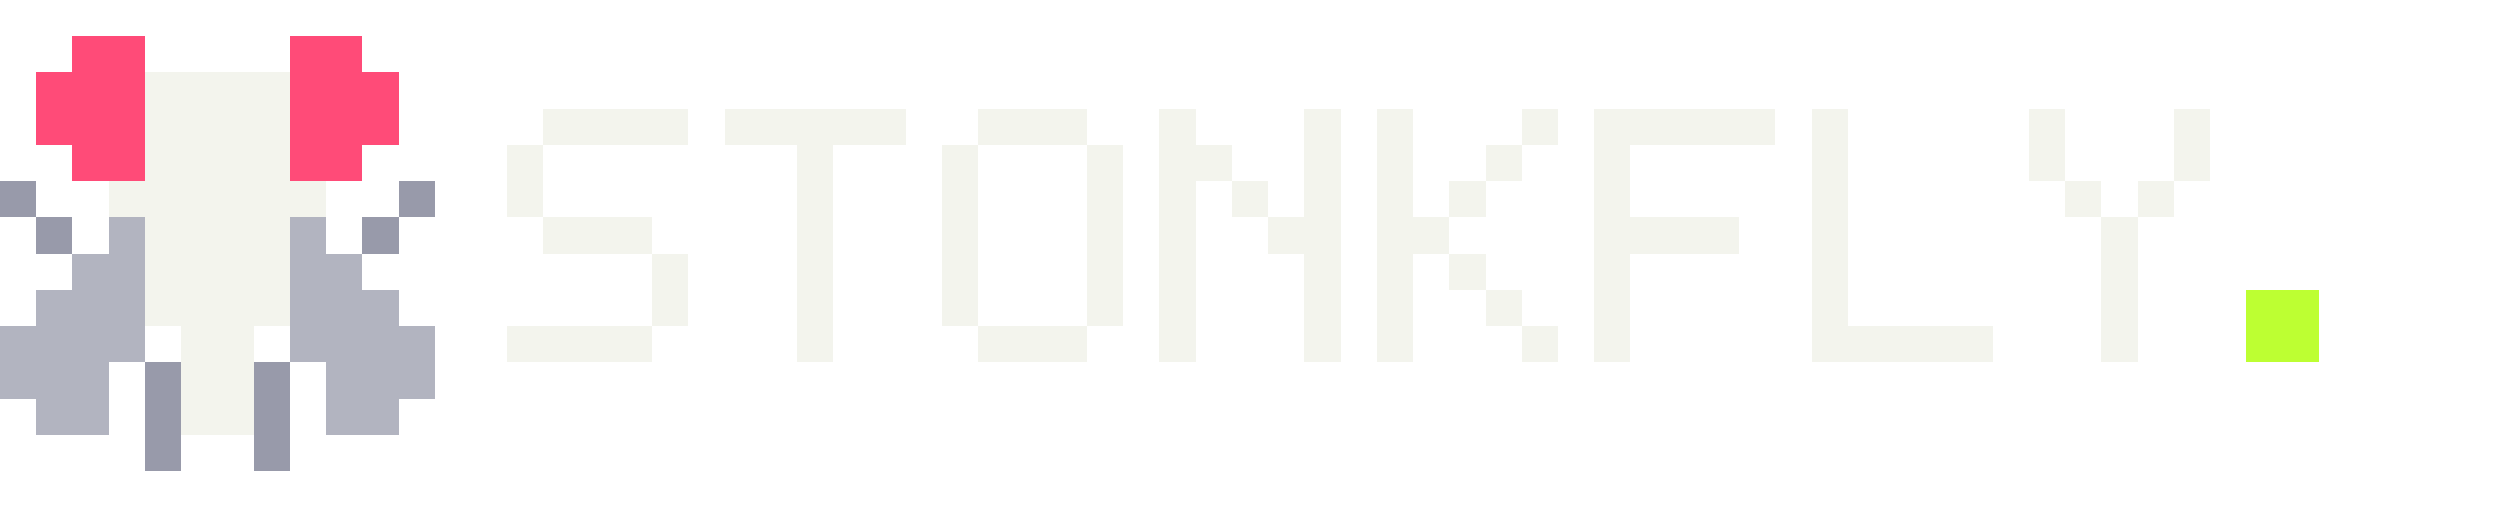
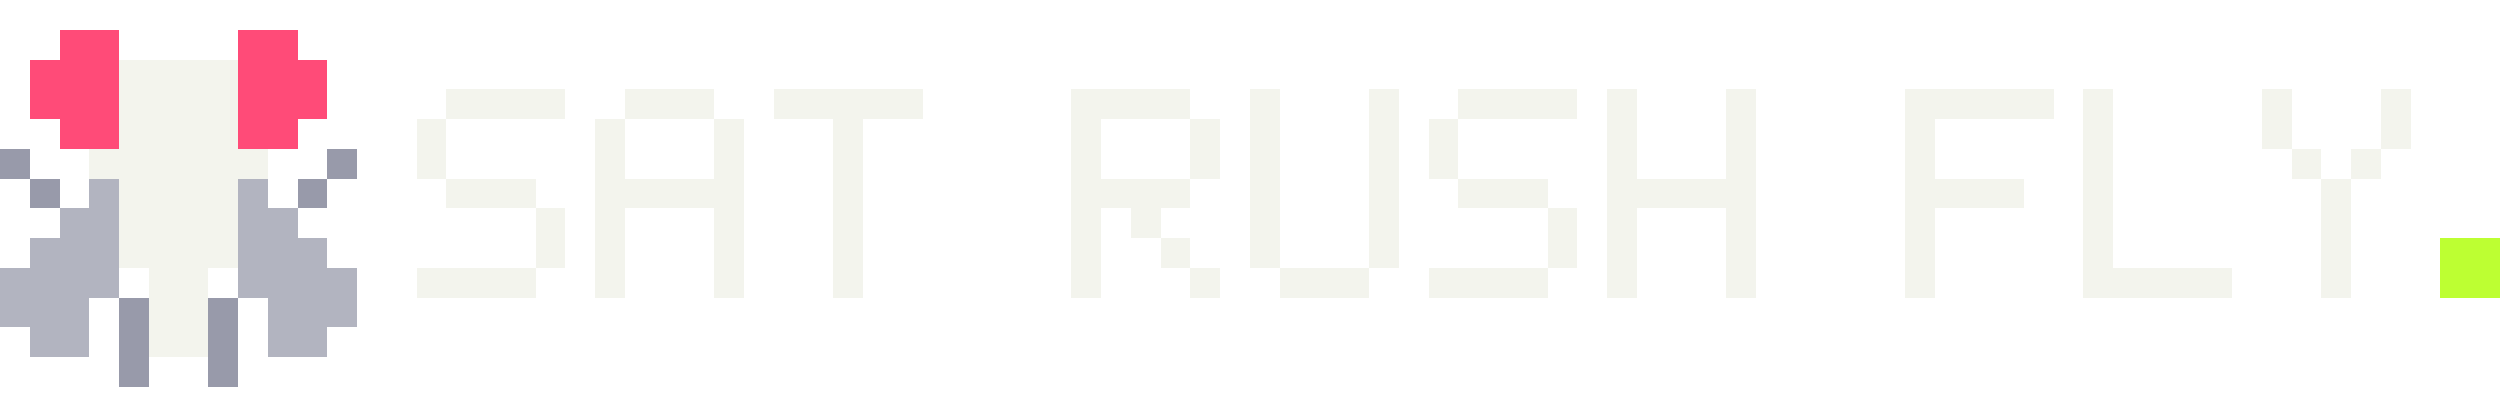
- <svg xmlns="http://www.w3.org/2000/svg" width="276" height="56" viewBox="0 0 276 56" shape-rendering="crispEdges" role="img" aria-label="STONKFLY">
+ <svg xmlns="http://www.w3.org/2000/svg" width="336" height="56" viewBox="0 0 336 56" shape-rendering="crispEdges" role="img" aria-label="SAT RUSH FLY">
  <g fill="#ff4b78">
    <rect x="8" y="4" width="8" height="4" />
    <rect x="32" y="4" width="8" height="4" />
    <rect x="4" y="8" width="12" height="8" />
    <rect x="32" y="8" width="12" height="8" />
    <rect x="8" y="16" width="8" height="4" />
    <rect x="32" y="16" width="8" height="4" />
  </g>
  <g fill="#f3f4ed">
    <rect x="16" y="8" width="16" height="12" />
    <rect x="12" y="20" width="24" height="4" />
    <rect x="16" y="24" width="16" height="12" />
    <rect x="20" y="36" width="8" height="12" />
  </g>
  <g fill="#989aaa">
    <rect x="0" y="20" width="4" height="4" />
    <rect x="44" y="20" width="4" height="4" />
    <rect x="4" y="24" width="4" height="4" />
    <rect x="40" y="24" width="4" height="4" />
    <rect x="16" y="40" width="4" height="12" />
    <rect x="28" y="40" width="4" height="12" />
  </g>
  <g fill="#989aaa" fill-opacity="0.745">
    <rect x="12" y="24" width="4" height="4" />
    <rect x="32" y="24" width="4" height="4" />
    <rect x="8" y="28" width="8" height="4" />
    <rect x="32" y="28" width="8" height="4" />
    <rect x="4" y="32" width="12" height="4" />
    <rect x="32" y="32" width="12" height="4" />
    <rect x="0" y="36" width="16" height="4" />
    <rect x="32" y="36" width="16" height="4" />
    <rect x="0" y="40" width="12" height="4" />
    <rect x="36" y="40" width="12" height="4" />
    <rect x="4" y="44" width="8" height="4" />
    <rect x="36" y="44" width="8" height="4" />
  </g>
  <g fill="#f3f4ed">
    <rect x="60" y="12" width="16" height="4" />
-     <rect x="80" y="12" width="20" height="4" />
-     <rect x="108" y="12" width="12" height="4" />
-     <rect x="128" y="12" width="4" height="4" />
-     <rect x="144" y="12" width="4" height="12" />
-     <rect x="152" y="12" width="4" height="12" />
-     <rect x="168" y="12" width="4" height="4" />
-     <rect x="176" y="12" width="20" height="4" />
-     <rect x="200" y="12" width="4" height="24" />
-     <rect x="224" y="12" width="4" height="8" />
-     <rect x="240" y="12" width="4" height="8" />
+     <rect x="84" y="12" width="12" height="4" />
+     <rect x="104" y="12" width="20" height="4" />
+     <rect x="144" y="12" width="16" height="4" />
+     <rect x="168" y="12" width="4" height="24" />
+     <rect x="184" y="12" width="4" height="24" />
+     <rect x="196" y="12" width="16" height="4" />
+     <rect x="216" y="12" width="4" height="12" />
+     <rect x="232" y="12" width="4" height="12" />
+     <rect x="256" y="12" width="20" height="4" />
+     <rect x="280" y="12" width="4" height="24" />
+     <rect x="304" y="12" width="4" height="8" />
+     <rect x="320" y="12" width="4" height="8" />
    <rect x="56" y="16" width="4" height="8" />
-     <rect x="88" y="16" width="4" height="24" />
-     <rect x="104" y="16" width="4" height="20" />
-     <rect x="120" y="16" width="4" height="20" />
-     <rect x="128" y="16" width="8" height="4" />
-     <rect x="164" y="16" width="4" height="4" />
-     <rect x="176" y="16" width="4" height="8" />
-     <rect x="128" y="20" width="4" height="20" />
-     <rect x="136" y="20" width="4" height="4" />
-     <rect x="160" y="20" width="4" height="4" />
-     <rect x="228" y="20" width="4" height="4" />
-     <rect x="236" y="20" width="4" height="4" />
+     <rect x="80" y="16" width="4" height="8" />
+     <rect x="96" y="16" width="4" height="8" />
+     <rect x="112" y="16" width="4" height="24" />
+     <rect x="144" y="16" width="4" height="8" />
+     <rect x="160" y="16" width="4" height="8" />
+     <rect x="192" y="16" width="4" height="8" />
+     <rect x="256" y="16" width="4" height="8" />
+     <rect x="308" y="20" width="4" height="4" />
+     <rect x="316" y="20" width="4" height="4" />
    <rect x="60" y="24" width="12" height="4" />
-     <rect x="140" y="24" width="8" height="4" />
-     <rect x="152" y="24" width="8" height="4" />
-     <rect x="176" y="24" width="16" height="4" />
-     <rect x="232" y="24" width="4" height="16" />
+     <rect x="80" y="24" width="20" height="4" />
+     <rect x="144" y="24" width="16" height="4" />
+     <rect x="196" y="24" width="12" height="4" />
+     <rect x="216" y="24" width="20" height="4" />
+     <rect x="256" y="24" width="16" height="4" />
+     <rect x="312" y="24" width="4" height="16" />
    <rect x="72" y="28" width="4" height="8" />
+     <rect x="80" y="28" width="4" height="12" />
+     <rect x="96" y="28" width="4" height="12" />
    <rect x="144" y="28" width="4" height="12" />
-     <rect x="152" y="28" width="4" height="12" />
-     <rect x="160" y="28" width="4" height="4" />
-     <rect x="176" y="28" width="4" height="12" />
-     <rect x="164" y="32" width="4" height="4" />
+     <rect x="152" y="28" width="4" height="4" />
+     <rect x="208" y="28" width="4" height="8" />
+     <rect x="216" y="28" width="4" height="12" />
+     <rect x="232" y="28" width="4" height="12" />
+     <rect x="256" y="28" width="4" height="12" />
+     <rect x="156" y="32" width="4" height="4" />
    <rect x="56" y="36" width="16" height="4" />
-     <rect x="108" y="36" width="12" height="4" />
-     <rect x="168" y="36" width="4" height="4" />
-     <rect x="200" y="36" width="20" height="4" />
+     <rect x="160" y="36" width="4" height="4" />
+     <rect x="172" y="36" width="12" height="4" />
+     <rect x="192" y="36" width="16" height="4" />
+     <rect x="280" y="36" width="20" height="4" />
  </g>
  <g fill="#bdff32">
-     <rect x="248" y="32" width="8" height="8" />
+     <rect x="328" y="32" width="8" height="8" />
  </g>
</svg>
